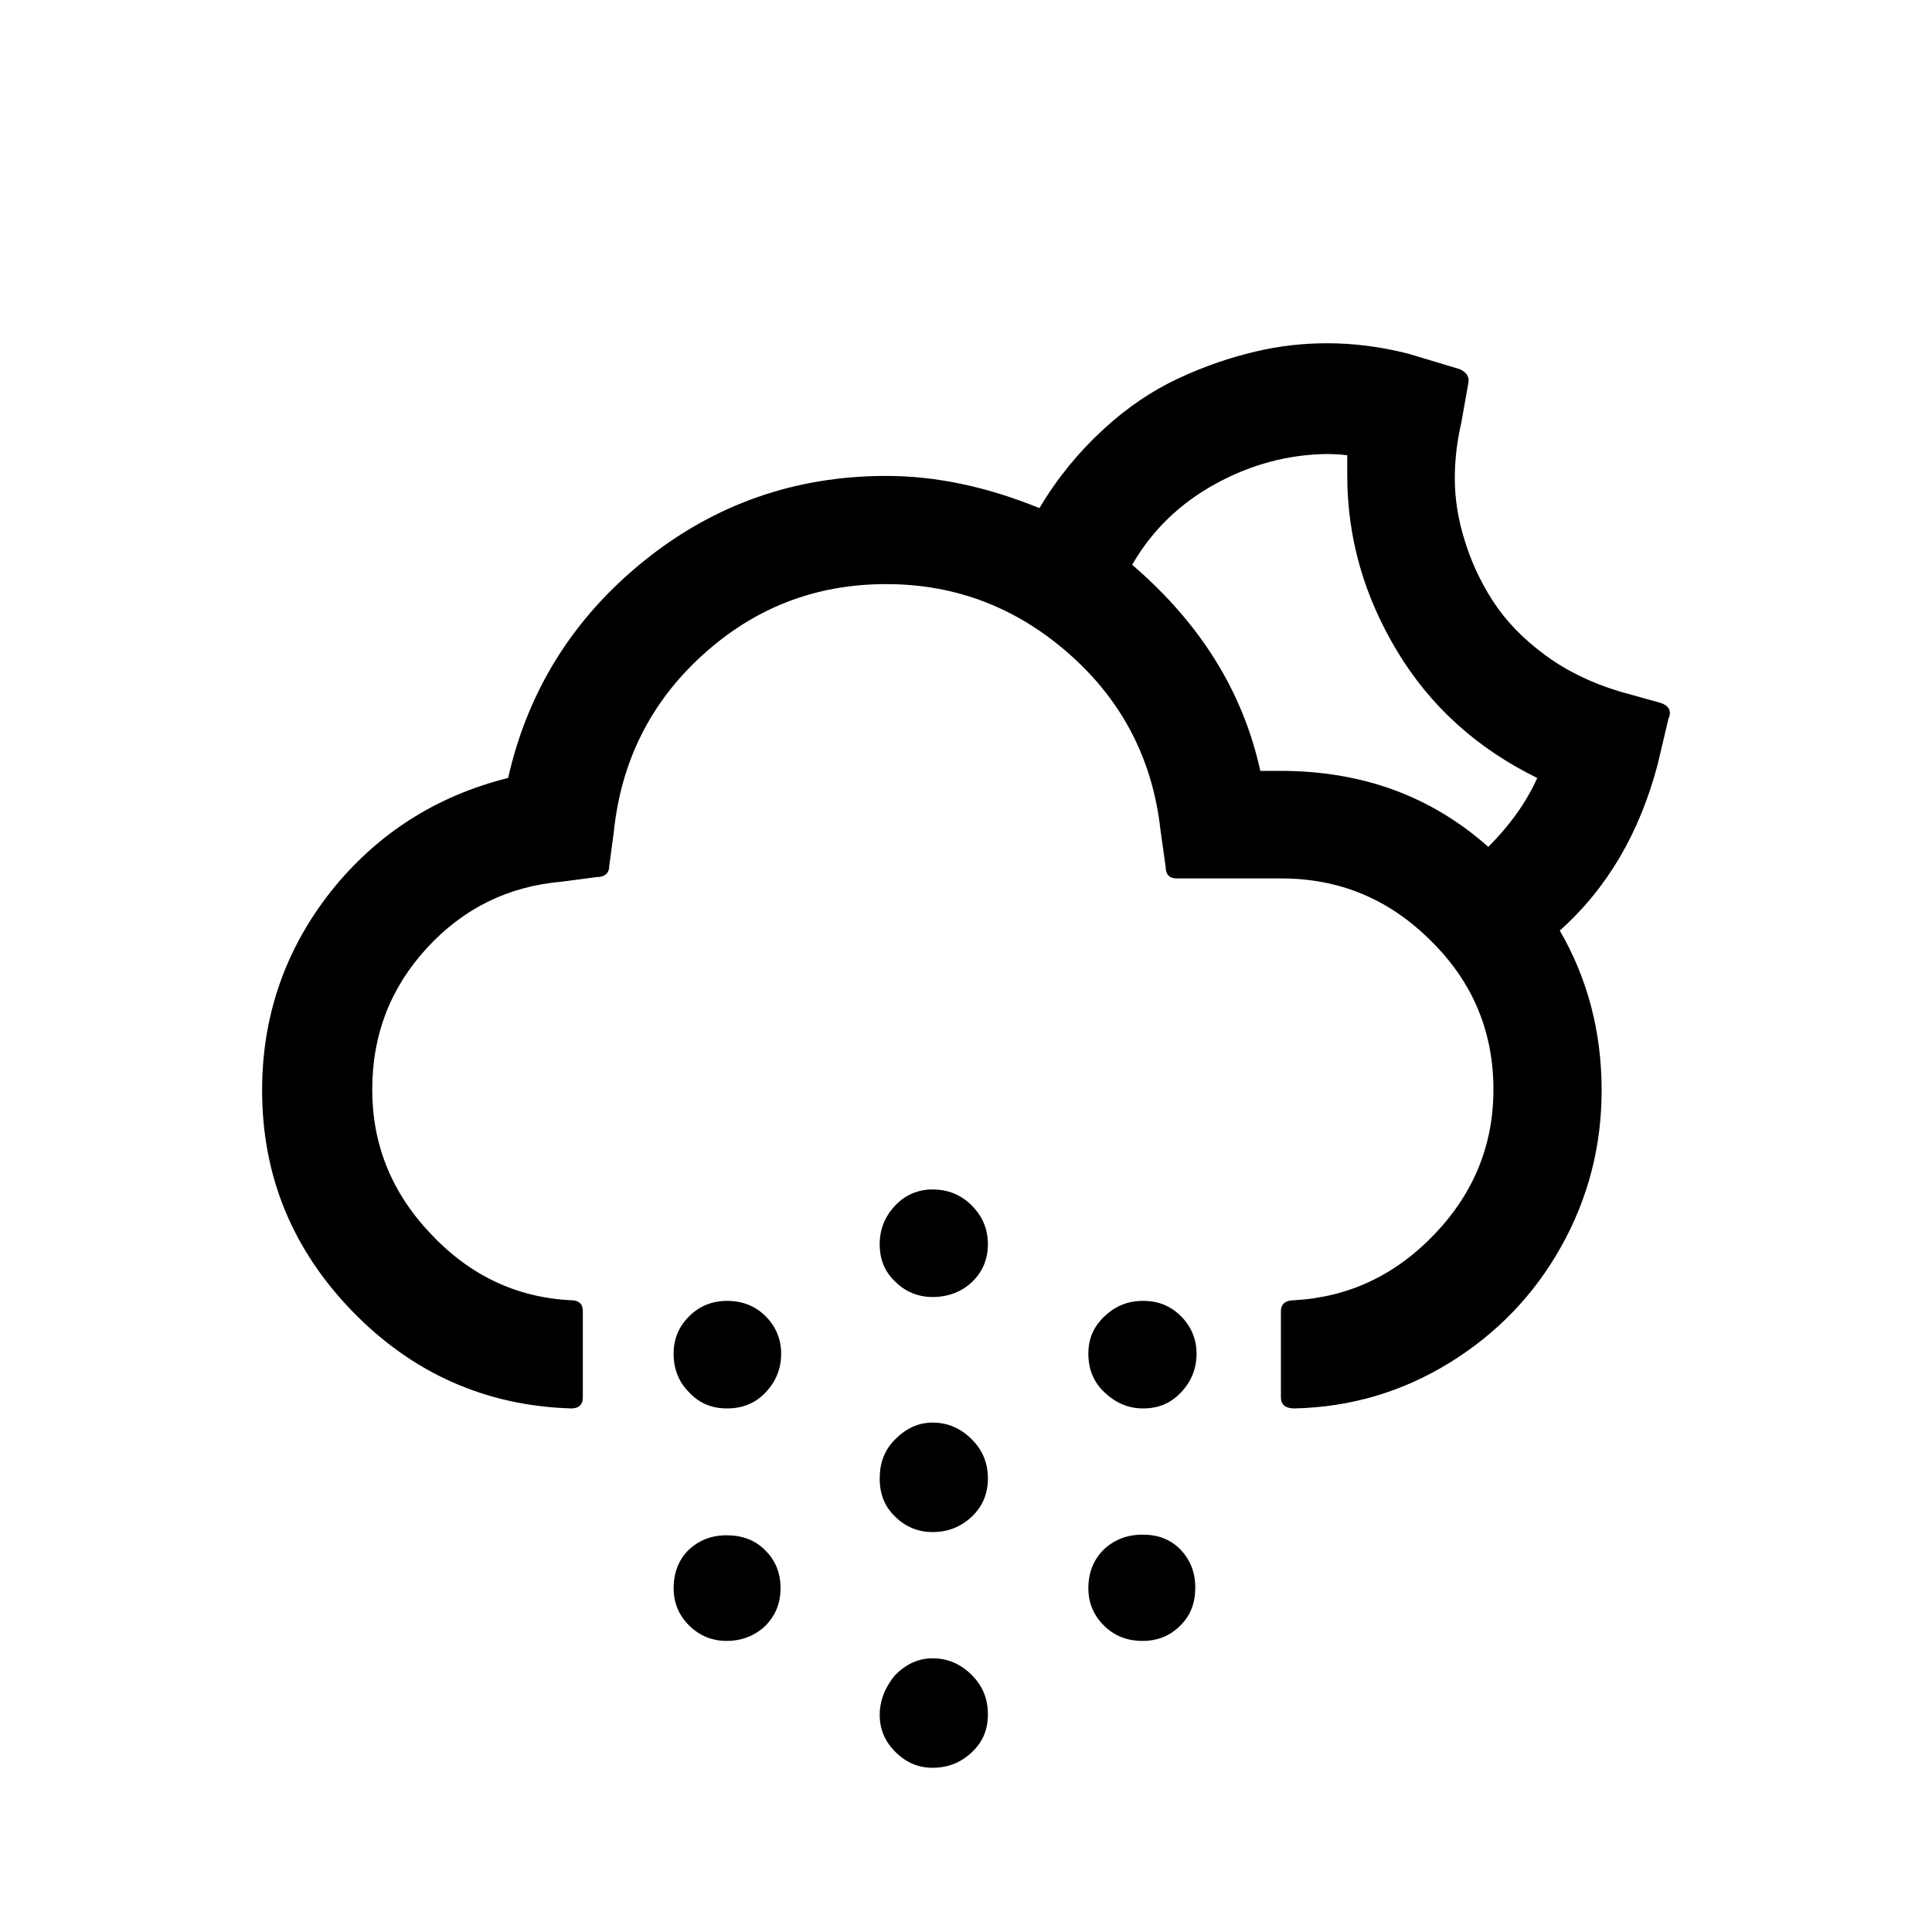
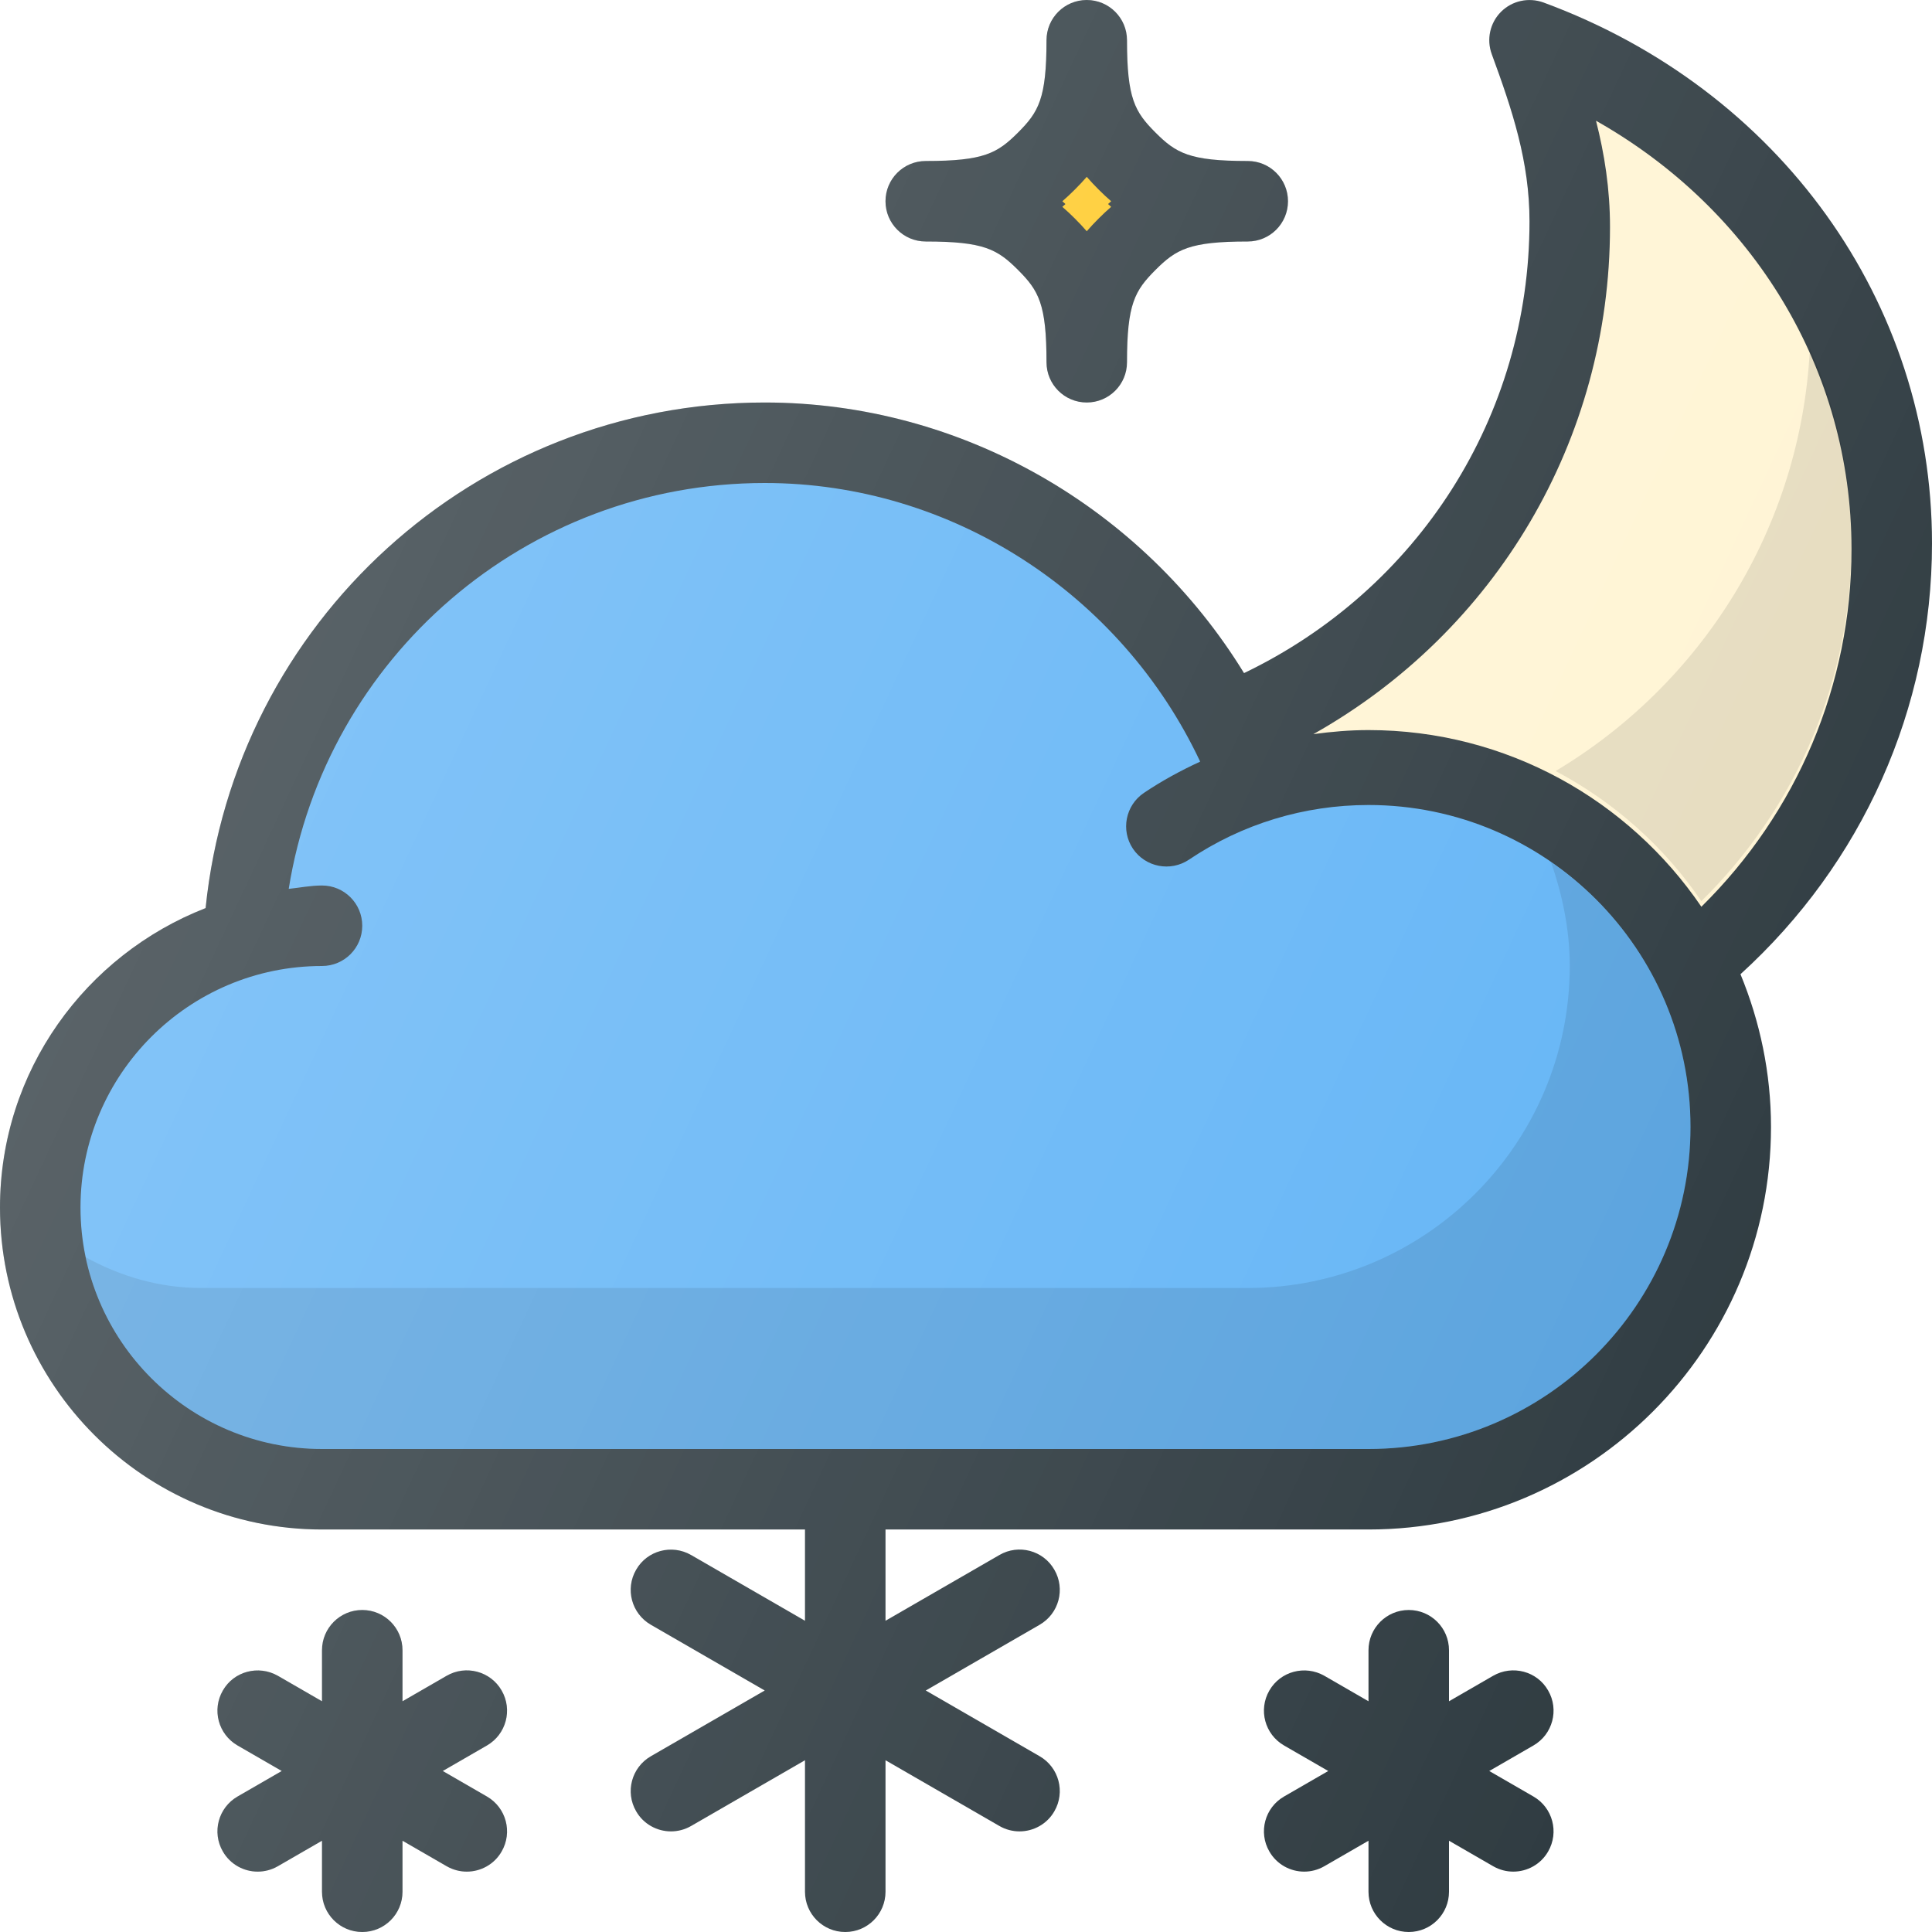
- <svg xmlns="http://www.w3.org/2000/svg" version="1.1" id="Layer_1" x="0px" y="0px" viewBox="0 0 30 30" style="enable-background:new 0 0 30 30;" xml:space="preserve">
-   <path d="M4.07,16.93c0,1.33,0.47,2.47,1.4,3.43s2.07,1.47,3.4,1.51c0.12,0,0.18-0.06,0.18-0.17v-1.34c0-0.11-0.06-0.17-0.18-0.17  c-0.85-0.04-1.58-0.39-2.18-1.03c-0.61-0.64-0.91-1.39-0.91-2.24c0-0.85,0.28-1.58,0.85-2.2c0.57-0.62,1.27-0.96,2.1-1.03l0.53-0.07  c0.13,0,0.2-0.06,0.2-0.17l0.07-0.52c0.11-1.09,0.56-2.01,1.37-2.75s1.76-1.11,2.86-1.11c1.09,0,2.04,0.37,2.86,1.1  c0.82,0.73,1.28,1.64,1.4,2.72l0.08,0.57c0,0.12,0.06,0.18,0.17,0.18h1.62c0.91,0,1.68,0.32,2.33,0.97  c0.65,0.64,0.97,1.41,0.97,2.31c0,0.85-0.3,1.6-0.91,2.24c-0.61,0.64-1.33,0.98-2.18,1.03c-0.14,0-0.21,0.06-0.21,0.17v1.34  c0,0.11,0.07,0.17,0.21,0.17c0.88-0.02,1.68-0.26,2.41-0.71c0.73-0.45,1.31-1.05,1.73-1.8s0.63-1.56,0.63-2.43  c0-0.91-0.22-1.74-0.65-2.48c0.74-0.66,1.24-1.52,1.52-2.58l0.17-0.72c0.01-0.01,0.02-0.04,0.02-0.08c0-0.07-0.05-0.13-0.16-0.16  l-0.61-0.17c-0.44-0.13-0.83-0.32-1.17-0.57s-0.61-0.53-0.81-0.84c-0.2-0.31-0.34-0.62-0.44-0.95c-0.1-0.32-0.15-0.64-0.15-0.95  c0-0.27,0.03-0.56,0.1-0.86l0.11-0.62c0.02-0.09-0.02-0.17-0.14-0.22l-0.8-0.24c-0.44-0.11-0.85-0.16-1.25-0.16  c-0.37,0-0.74,0.04-1.12,0.13c-0.38,0.09-0.77,0.22-1.18,0.41c-0.41,0.19-0.8,0.45-1.18,0.8c-0.38,0.35-0.71,0.75-0.99,1.22  c-0.81-0.33-1.6-0.5-2.38-0.5c-1.41,0-2.67,0.44-3.76,1.32s-1.8,2-2.11,3.37c-1.12,0.28-2.04,0.87-2.75,1.76  C4.43,14.74,4.07,15.77,4.07,16.93z M10.46,21.02c0,0.24,0.08,0.44,0.24,0.6c0.16,0.17,0.35,0.25,0.59,0.25  c0.24,0,0.44-0.08,0.6-0.25s0.24-0.37,0.24-0.6c0-0.22-0.08-0.42-0.24-0.58s-0.36-0.24-0.6-0.24c-0.23,0-0.43,0.08-0.59,0.24  C10.54,20.6,10.46,20.79,10.46,21.02z M10.46,24.66c0,0.23,0.08,0.42,0.24,0.58c0.16,0.16,0.36,0.24,0.58,0.24  c0.24,0,0.44-0.08,0.6-0.23c0.16-0.16,0.24-0.35,0.24-0.59c0-0.24-0.08-0.43-0.24-0.59c-0.16-0.16-0.36-0.23-0.6-0.23  c-0.24,0-0.43,0.08-0.59,0.23C10.54,24.22,10.46,24.42,10.46,24.66z M13.66,22.96c0,0.24,0.08,0.44,0.24,0.59  c0.16,0.16,0.36,0.24,0.58,0.24c0.24,0,0.44-0.08,0.61-0.24s0.25-0.36,0.25-0.59c0-0.24-0.08-0.44-0.25-0.61s-0.37-0.26-0.61-0.26  c-0.22,0-0.41,0.09-0.58,0.26S13.66,22.72,13.66,22.96z M13.66,19.32c0,0.24,0.08,0.43,0.24,0.58c0.16,0.16,0.36,0.24,0.58,0.24  c0.24,0,0.45-0.08,0.61-0.23s0.25-0.35,0.25-0.59c0-0.23-0.08-0.43-0.25-0.6s-0.37-0.25-0.61-0.25c-0.22,0-0.42,0.08-0.58,0.25  S13.66,19.09,13.66,19.32z M13.66,26.63c0,0.22,0.08,0.41,0.24,0.57c0.17,0.17,0.36,0.25,0.58,0.25c0.24,0,0.44-0.08,0.61-0.24  c0.17-0.16,0.25-0.35,0.25-0.59c0-0.24-0.08-0.44-0.25-0.61c-0.17-0.17-0.37-0.26-0.61-0.26c-0.22,0-0.41,0.09-0.58,0.26  C13.75,26.19,13.66,26.4,13.66,26.63z M16.9,21.02c0,0.24,0.08,0.44,0.25,0.6s0.36,0.25,0.6,0.25s0.43-0.08,0.59-0.25  s0.24-0.37,0.24-0.6c0-0.22-0.08-0.42-0.24-0.58s-0.35-0.24-0.59-0.24s-0.43,0.08-0.6,0.24S16.9,20.79,16.9,21.02z M16.9,24.66  c0,0.23,0.08,0.42,0.24,0.58c0.16,0.16,0.36,0.24,0.6,0.24s0.43-0.08,0.59-0.24c0.16-0.16,0.23-0.35,0.23-0.59  c0-0.24-0.08-0.43-0.23-0.59c-0.16-0.16-0.35-0.23-0.59-0.23s-0.44,0.08-0.6,0.23C16.98,24.22,16.9,24.42,16.9,24.66z M17.58,8.77  c0.31-0.54,0.75-0.96,1.3-1.26S20,7.06,20.59,7.05c0.15,0,0.26,0.01,0.33,0.02v0.31c0,0.97,0.26,1.88,0.78,2.74s1.25,1.51,2.17,1.96  c-0.16,0.36-0.41,0.72-0.76,1.07c-0.89-0.79-1.96-1.18-3.23-1.18h-0.31C19.3,10.74,18.64,9.68,17.58,8.77z" />
+ <svg xmlns="http://www.w3.org/2000/svg" version="1.1" id="Capa_1" x="0px" y="0px" viewBox="0 0 512 512" style="enable-background:new 0 0 512 512;" xml:space="preserve">
+   <g>
+     <path style="fill:#303C42;" d="M512,144c0-64.031-40.417-120.302-102.979-143.344c-3.917-1.406-8.271-0.479-11.229,2.469   c-2.938,2.938-3.896,7.323-2.458,11.229c5.458,14.875,10,28.479,10,44.313c0,51.694-29.53,97.546-75.652,119.716   c-26.796-43.665-74.728-71.716-127.014-71.716c-76.865,0-140.452,58.292-148.182,133.988C22.674,253.068,0,283.852,0,320   c0,47.052,38.271,85.333,85.333,85.333h128v24.189l-30.188-17.428c-5.104-2.927-11.646-1.208-14.563,3.906   c-2.958,5.104-1.208,11.625,3.896,14.573L202.664,448l-30.185,17.427c-5.104,2.948-6.854,9.469-3.896,14.573   c1.958,3.427,5.563,5.333,9.229,5.333c1.813,0,3.646-0.458,5.333-1.427l30.188-17.428v34.855c0,5.896,4.771,10.667,10.667,10.667   c5.896,0,10.667-4.771,10.667-10.667v-34.855l30.188,17.428c1.688,0.969,3.521,1.427,5.333,1.427c3.667,0,7.271-1.906,9.229-5.333   c2.958-5.104,1.208-11.625-3.896-14.573L245.336,448l30.185-17.427c5.104-2.948,6.854-9.469,3.896-14.573   c-2.938-5.135-9.479-6.865-14.563-3.906l-30.188,17.428v-24.189h128c58.813,0,106.667-47.854,106.667-106.667   c0-14.34-2.934-27.987-8.089-40.49C493.492,228.849,512,187.814,512,144z" />
+     <path style="fill:#303C42;" d="M132.938,448c-2.938-5.125-9.5-6.833-14.563-3.906l-11.708,6.76v-13.521   c0-5.896-4.771-10.667-10.667-10.667c-5.896,0-10.667,4.771-10.667,10.667v13.521l-11.708-6.76   c-5.104-2.896-11.646-1.208-14.563,3.906c-2.958,5.104-1.208,11.625,3.896,14.573l11.707,6.76l-11.707,6.76   c-5.104,2.948-6.854,9.469-3.896,14.573c1.958,3.427,5.563,5.333,9.229,5.333c1.813,0,3.646-0.458,5.333-1.427l11.708-6.76v13.521   C85.333,507.229,90.104,512,96,512c5.896,0,10.667-4.771,10.667-10.667v-13.521l11.708,6.76c1.688,0.969,3.521,1.427,5.333,1.427   c3.667,0,7.271-1.906,9.229-5.333c2.958-5.104,1.208-11.625-3.896-14.573l-11.707-6.76l11.707-6.76   C134.146,459.625,135.896,453.104,132.938,448z" />
+     <path style="fill:#303C42;" d="M410.271,448c-2.917-5.125-9.458-6.833-14.563-3.906L384,450.854v-13.521   c0-5.896-4.771-10.667-10.667-10.667s-10.667,4.771-10.667,10.667v13.521l-11.708-6.76c-5.104-2.896-11.625-1.208-14.563,3.906   c-2.958,5.104-1.208,11.625,3.896,14.573l11.707,6.76l-11.707,6.76c-5.104,2.948-6.854,9.469-3.896,14.573   c1.958,3.427,5.563,5.333,9.229,5.333c1.813,0,3.646-0.458,5.333-1.427l11.708-6.76v13.521c0,5.896,4.771,10.667,10.667,10.667   S384,507.229,384,501.333v-13.521l11.708,6.76c1.688,0.969,3.521,1.427,5.333,1.427c3.667,0,7.271-1.906,9.229-5.333   c2.958-5.104,1.208-11.625-3.896-14.573l-11.707-6.76l11.707-6.76C411.479,459.625,413.229,453.104,410.271,448z" />
+     <path style="fill:#303C42;" d="M245.333,64c15.458,0,18.979,2.073,24.458,7.542c5.469,5.479,7.542,9,7.542,24.458   c0,5.896,4.771,10.667,10.667,10.667c5.896,0,10.667-4.771,10.667-10.667c0-15.458,2.073-18.979,7.542-24.458   c5.479-5.469,9-7.542,24.458-7.542c5.896,0,10.667-4.771,10.667-10.667s-4.771-10.667-10.667-10.667   c-15.458,0-18.979-2.073-24.458-7.542c-5.469-5.479-7.542-9-7.542-24.458C298.667,4.771,293.896,0,288,0   c-5.896,0-10.667,4.771-10.667,10.667c0,15.458-2.073,18.979-7.542,24.458c-5.479,5.469-9,7.542-24.458,7.542   c-5.896,0-10.667,4.771-10.667,10.667S239.438,64,245.333,64z" />
+   </g>
+   <g>
+     <path style="fill:#FFCA28;" d="M284.875,50.208c1.125-1.125,2.167-2.229,3.125-3.344c0.958,1.115,2,2.219,3.125,3.344   s2.229,2.167,3.344,3.125c-1.115,0.958-2.219,2-3.344,3.125s-2.167,2.229-3.125,3.344c-0.958-1.115-2-2.219-3.125-3.344   s-2.229-2.167-3.344-3.125C282.646,52.375,283.75,51.333,284.875,50.208z" />
+     <path style="fill:#FFCA28;" d="M284.875,51.688c1.125-1.125,2.167-2.229,3.125-3.344c0.958,1.115,2,2.219,3.125,3.344   s2.229,2.167,3.344,3.125c-1.115,0.958-2.219,2-3.344,3.125s-2.167,2.229-3.125,3.344c-0.958-1.115-2-2.219-3.125-3.344   s-2.229-2.167-3.344-3.125C282.646,53.854,283.75,52.813,284.875,51.688z" />
+   </g>
+   <path style="fill:#FFF4D4;" d="M426.667,60.146c0-10.094-1.458-19.323-3.708-28.146c41.771,23.594,67.708,66.094,67.708,113.479  c0,35.964-14.41,69.819-39.785,94.818c-19.212-28.224-51.576-46.818-88.215-46.818c-4.926,0-9.799,0.415-14.618,1.077  C396.335,167.367,426.667,116.684,426.667,60.146z" />
+   <path style="fill:#64B5F6;" d="M448,298.667C448,345.719,409.729,384,362.667,384H85.333c-35.292,0-64-28.708-64-64s28.708-64,64-64  C91.229,256,96,251.229,96,245.333c0-5.896-4.771-10.667-10.667-10.667c-3.02,0-5.879,0.585-8.819,0.892  C86.319,174.258,139.288,128,202.667,128c49.551,0,94.474,29.395,115.391,73.837c-5.147,2.374-10.152,5.087-14.911,8.288  c-4.875,3.292-6.188,9.917-2.896,14.813c3.313,4.885,9.938,6.146,14.813,2.896c14.083-9.49,30.563-14.5,47.604-14.5  C409.729,213.333,448,251.615,448,298.667z" />
+   <path style="opacity:0.1;enable-background:new    ;" d="M411.056,228.51C414.034,237.184,416,246.329,416,256  c0,47.052-38.271,85.333-85.333,85.333H53.333c-11.142,0-21.469-3.116-30.602-8.142C28.833,362.169,54.566,384,85.333,384h277.333  C409.729,384,448,345.719,448,298.667C448,269.589,433.332,243.924,411.056,228.51z" />
+   <path style="opacity:0.1;enable-background:new    ;" d="M479.647,92.306c-2.378,47.688-28.754,88.945-67.392,112.026  c15.512,8.198,28.803,20.056,38.626,34.486c25.375-24.999,39.785-58.854,39.785-94.818  C490.667,125.767,486.753,108.293,479.647,92.306z" />
+   <linearGradient id="SVGID_1_" gradientUnits="userSpaceOnUse" x1="-43.788" y1="638.618" x2="-24.587" y2="629.666" gradientTransform="matrix(21.3333 0 0 -21.3333 996.3334 13791.667)">
+     <stop offset="0" style="stop-color:#FFFFFF;stop-opacity:0.2" />
+     <stop offset="1" style="stop-color:#FFFFFF;stop-opacity:0" />
+   </linearGradient>
+   <path style="fill:url(#SVGID_1_);" d="M512,144c0-64.031-40.417-120.302-102.979-143.344c-3.917-1.406-8.271-0.479-11.229,2.469  c-2.938,2.938-3.896,7.323-2.458,11.229c5.458,14.875,10,28.479,10,44.313c0,51.694-29.53,97.546-75.652,119.716  c-26.796-43.665-74.728-71.716-127.014-71.716c-76.865,0-140.452,58.292-148.182,133.988C22.674,253.068,0,283.852,0,320  c0,47.052,38.271,85.333,85.333,85.333h128v24.189l-30.188-17.428c-5.104-2.927-11.646-1.208-14.563,3.906  c-2.958,5.104-1.208,11.625,3.896,14.573L202.664,448l-30.185,17.427c-5.104,2.948-6.854,9.469-3.896,14.573  c1.958,3.427,5.563,5.333,9.229,5.333c1.813,0,3.646-0.458,5.333-1.427l30.188-17.428v34.855c0,5.896,4.771,10.667,10.667,10.667  c5.896,0,10.667-4.771,10.667-10.667v-34.855l30.188,17.428c1.688,0.969,3.521,1.427,5.333,1.427c3.667,0,7.271-1.906,9.229-5.333  c2.958-5.104,1.208-11.625-3.896-14.573L245.336,448l30.185-17.427c5.104-2.948,6.854-9.469,3.896-14.573  c-2.938-5.135-9.479-6.865-14.563-3.906l-30.188,17.428v-24.189h128c58.813,0,106.667-47.854,106.667-106.667  c0-14.34-2.934-27.987-8.089-40.49C493.492,228.849,512,187.814,512,144z M132.938,448c-2.938-5.125-9.5-6.833-14.563-3.906  l-11.708,6.76v-13.521c0-5.896-4.771-10.667-10.667-10.667c-5.896,0-10.667,4.771-10.667,10.667v13.521l-11.708-6.76  c-5.104-2.896-11.646-1.208-14.563,3.906c-2.958,5.104-1.208,11.625,3.896,14.573l11.707,6.76l-11.707,6.76  c-5.104,2.948-6.854,9.469-3.896,14.573c1.958,3.427,5.563,5.333,9.229,5.333c1.813,0,3.646-0.458,5.333-1.427l11.708-6.76v13.521  C85.333,507.229,90.104,512,96,512c5.896,0,10.667-4.771,10.667-10.667v-13.521l11.708,6.76c1.688,0.969,3.521,1.427,5.333,1.427  c3.667,0,7.271-1.906,9.229-5.333c2.958-5.104,1.208-11.625-3.896-14.573l-11.707-6.76l11.707-6.76  C134.146,459.625,135.896,453.104,132.938,448z M410.271,448c-2.917-5.125-9.458-6.833-14.563-3.906L384,450.854v-13.521  c0-5.896-4.771-10.667-10.667-10.667s-10.667,4.771-10.667,10.667v13.521l-11.708-6.76c-5.104-2.896-11.625-1.208-14.563,3.906  c-2.958,5.104-1.208,11.625,3.896,14.573l11.707,6.76l-11.707,6.76c-5.104,2.948-6.854,9.469-3.896,14.573  c1.958,3.427,5.563,5.333,9.229,5.333c1.813,0,3.646-0.458,5.333-1.427l11.708-6.76v13.521c0,5.896,4.771,10.667,10.667,10.667  S384,507.229,384,501.333v-13.521l11.708,6.76c1.688,0.969,3.521,1.427,5.333,1.427c3.667,0,7.271-1.906,9.229-5.333  c2.958-5.104,1.208-11.625-3.896-14.573l-11.707-6.76l11.707-6.76C411.479,459.625,413.229,453.104,410.271,448z M245.333,64  c15.458,0,18.979,2.073,24.458,7.542c5.469,5.479,7.542,9,7.542,24.458c0,5.896,4.771,10.667,10.667,10.667  c5.896,0,10.667-4.771,10.667-10.667c0-15.458,2.073-18.979,7.542-24.458c5.479-5.469,9-7.542,24.458-7.542  c5.896,0,10.667-4.771,10.667-10.667s-4.771-10.667-10.667-10.667c-15.458,0-18.979-2.073-24.458-7.542  c-5.469-5.479-7.542-9-7.542-24.458C298.667,4.771,293.896,0,288,0c-5.896,0-10.667,4.771-10.667,10.667  c0,15.458-2.073,18.979-7.542,24.458c-5.479,5.469-9,7.542-24.458,7.542c-5.896,0-10.667,4.771-10.667,10.667S239.438,64,245.333,64  z" />
+   <g>
+ </g>
+   <g>
+ </g>
+   <g>
+ </g>
+   <g>
+ </g>
+   <g>
+ </g>
+   <g>
+ </g>
+   <g>
+ </g>
+   <g>
+ </g>
+   <g>
+ </g>
+   <g>
+ </g>
+   <g>
+ </g>
+   <g>
+ </g>
+   <g>
+ </g>
+   <g>
+ </g>
+   <g>
+ </g>
</svg>
